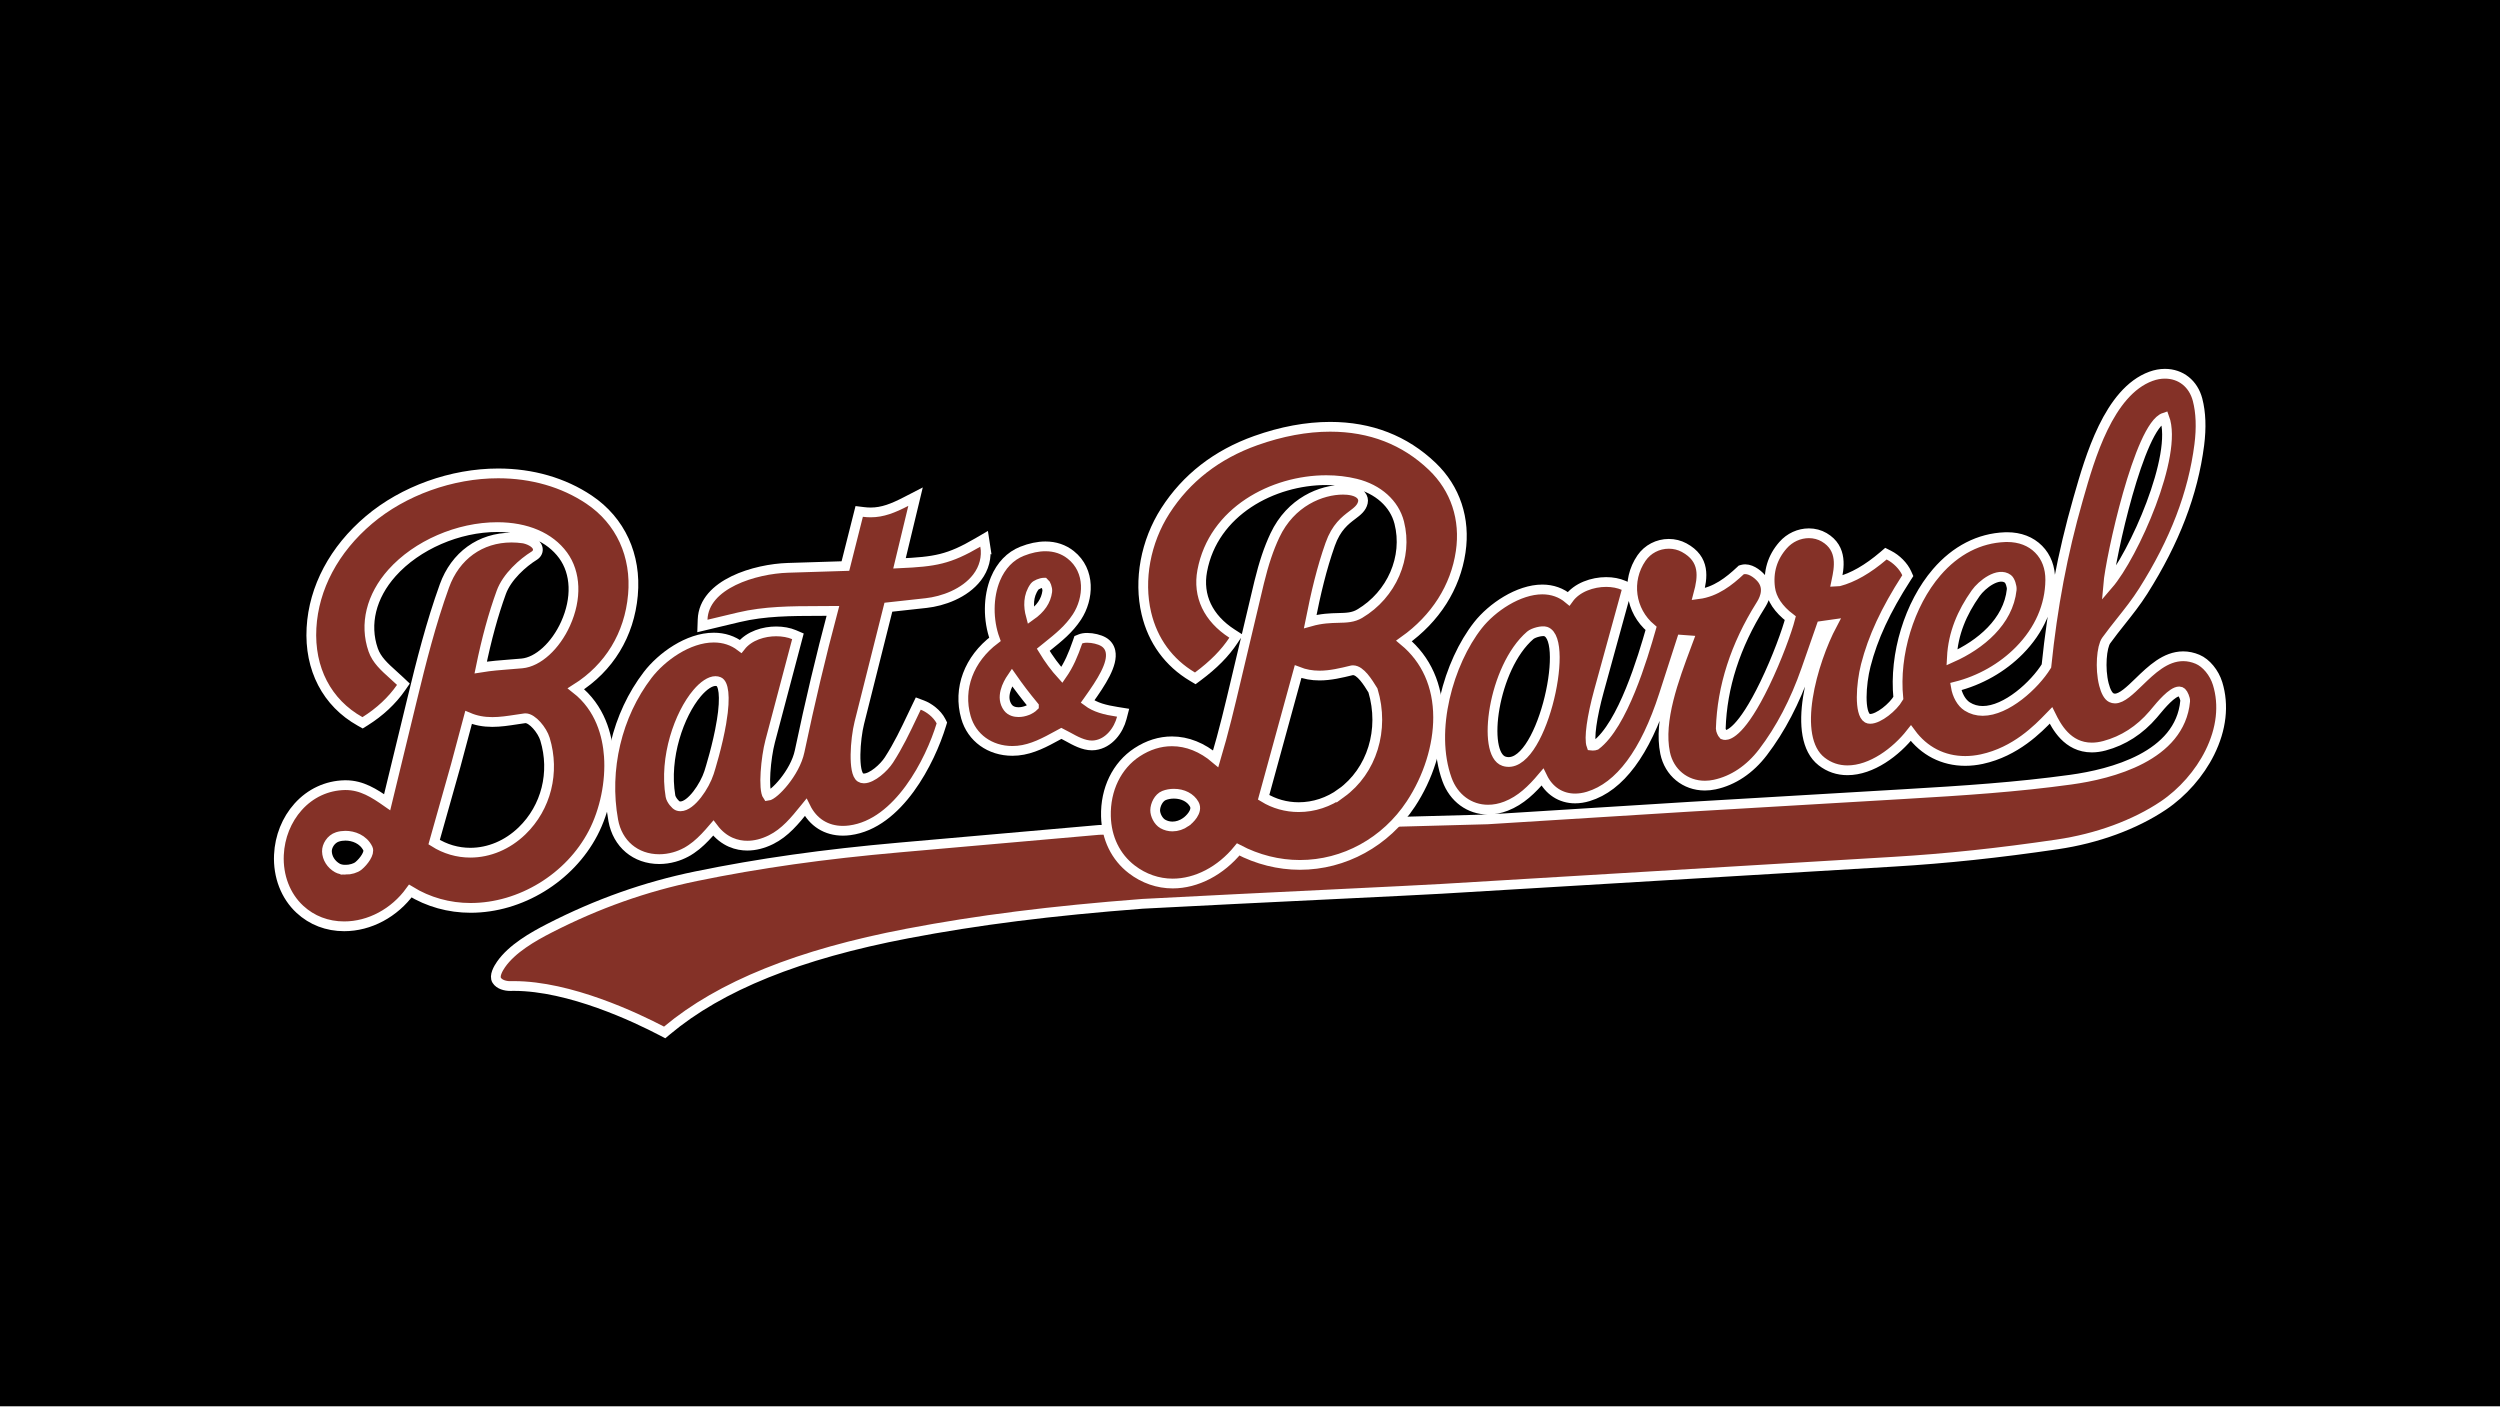
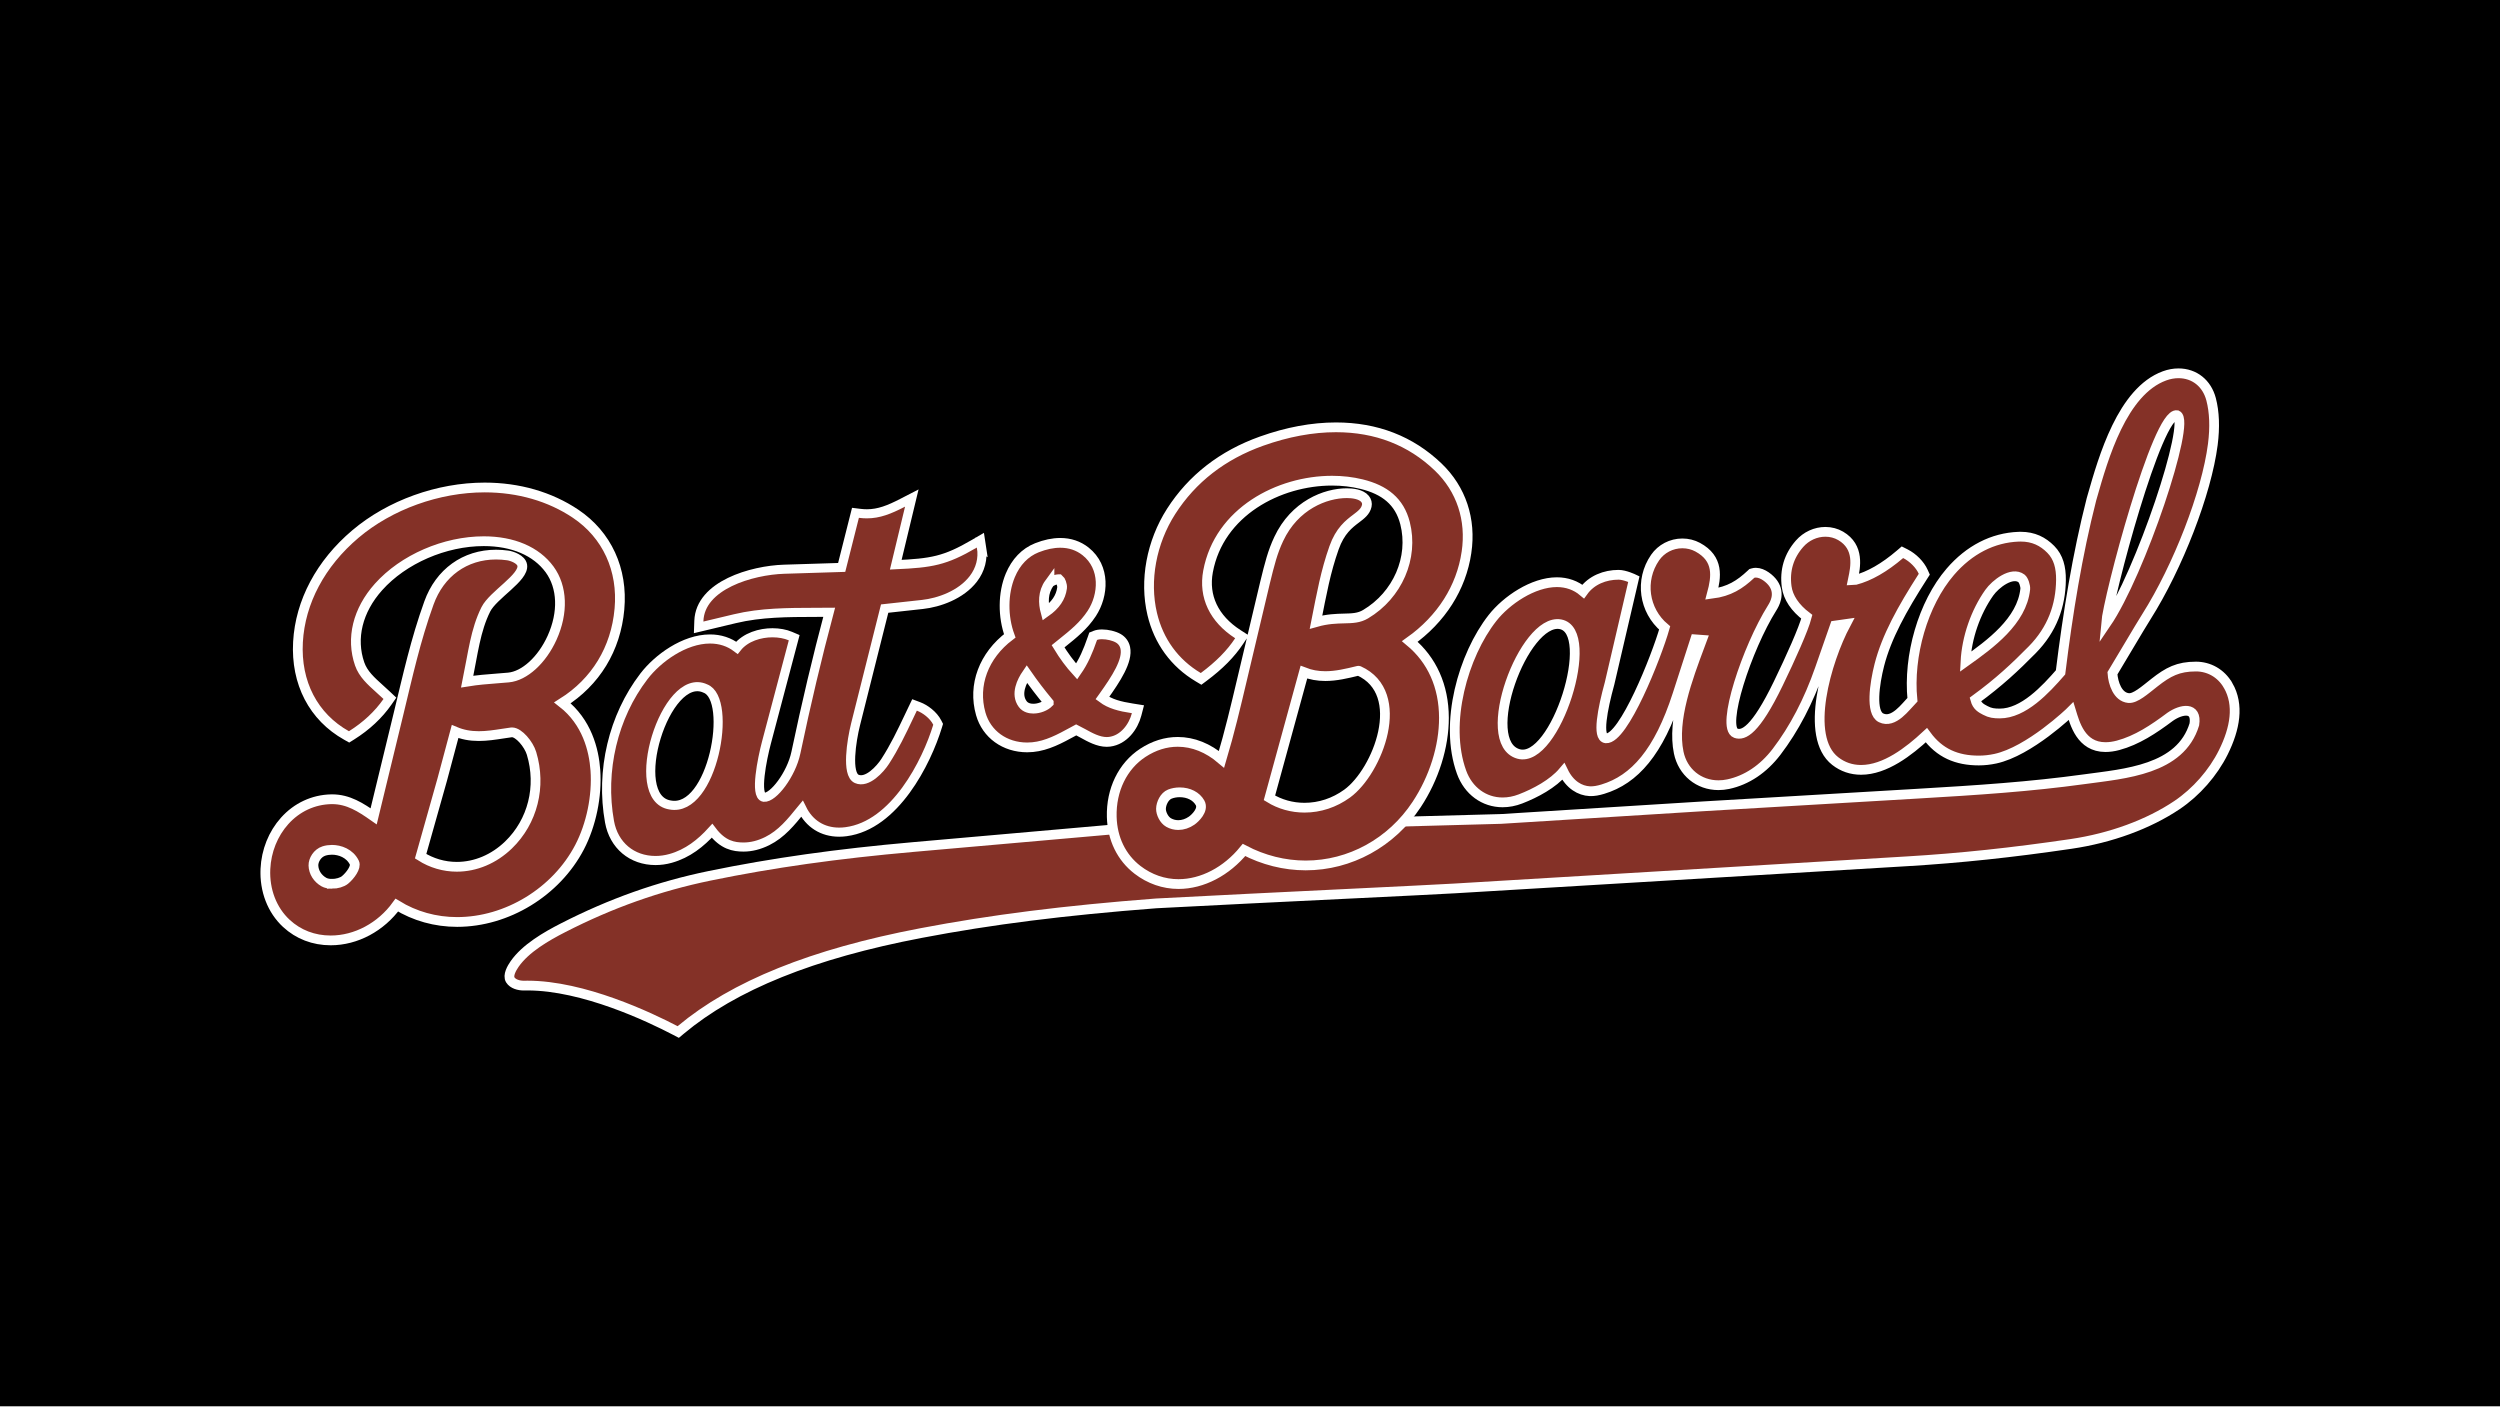
- <svg xmlns="http://www.w3.org/2000/svg" id="B-N-B_Logo_Black" data-name="B-N-B Logo Black" viewBox="0 0 2560 1440">
+ <svg xmlns="http://www.w3.org/2000/svg" xmlns:xlink="http://www.w3.org/1999/xlink" id="B-N-B_Logo_Black" data-name="B-N-B Logo Black" viewBox="0 0 2560 1440">
  <defs>
    <style>
      .cls-1 {
+         stroke-width: 9.32px;
+       }
+ 
+       .cls-1, .cls-2 {
        fill: #843127;
        stroke: #fff;
        stroke-miterlimit: 10;
+       }
+ 
+       .cls-2 {
        stroke-width: 9.99px;
      }
    </style>
+     <symbol id="BNB" viewBox="0 0 2026.55 685.5">
+       <g>
+         <path class="cls-2" d="M2014.83,324.6c-7.3-12.7-19.83-19.3-32.87-19.3-18.23,0-28.35,5.31-42.61,16.52-9.91,7.79-19.55,16.45-26.46,15.75-11.26-1.14-15.78-15.31-16.47-25.4,7.57-12.39,27.68-46.71,34.78-57.93,32.25-50.98,61.64-126.64,68.01-176.4,2.25-17.62,1.66-33.17-1.76-46.21-4.31-16.42-17.12-26.62-33.43-26.62-4.72,0-9.52.88-14.28,2.62-43.25,15.83-62.55,83.47-74.08,123.88l-.77,2.69c-14.32,55.97-24.15,116.48-31.62,177.06-15.26,17.54-37.96,42.11-62.24,42.11-5.8,0-9.85-.48-14.78-3.13-4.19-2.25-8.36-4.21-10.26-11.13,24.21-17.66,40.83-33.24,58.33-51.02,20.36-20.7,29.12-45.08,29.39-71.48.13-12.68-2.53-23.31-10.43-31.3-8.03-8.12-17.71-13-30.75-13-.74,0-1.48.01-2.23.04-26.35.99-50.52,13.4-69.89,35.88-28.12,32.63-43.29,86.34-38.8,131.01-7.04,7.17-19.25,24.86-32.17,18.53-10.82-5.3-6.67-34.79-1.7-54.17,7.35-28.61,23.16-57.24,44.56-90.57l1.46-2.27-1.1-2.46c-3.27-7.32-10.46-14.61-18.33-18.57l-2.96-1.49-2.52,2.16c-15.98,13.66-31.38,22.49-45.79,26.24-.29.07-1.3.19-2.56.23.07-.35.15-.71.23-1.07,2.61-12.29,6.97-32.86-12.63-44.32-4.62-2.7-10.01-4.13-15.59-4.13-10.03,0-19.68,4.44-26.48,12.18-10.98,12.5-15.43,27.29-13.22,43.96,1.47,11.12,8.59,21.73,20.64,30.84-3.25,12.59-16.39,41.86-29.21,68.34-23.5,48.55-35.79,53.64-43.46,50.9-15.67-5.61,11.45-87.33,37.17-128.3,2.38-3.78,8.6-14.3,1.14-25.09-3.16-4.57-10.77-11-17.79-11-1.03,0-2.03.14-2.97.41l-1.14.34-.87.82c-11.45,10.75-22.36,17.72-40.05,20.01,4.69-17.42,7.22-35.91-14.56-47.69-4.71-2.55-10.13-3.89-15.69-3.89-11.2,0-21.64,5.44-27.92,14.54-15.97,23.18-11.54,54.16,9.79,72.06-8.51,29.8-42.05,114.02-60.08,113.03-9.1-.83-3.69-29.5,3.68-56.29l24.87-106.78s-9.13-4.41-15.67-4.41c-13.83,0-27.77,5.32-36.23,17.14-7.46-6.28-16.65-9.56-26.94-9.56-24.39,0-51.63,18.44-65.94,36.67-29.89,38.06-49.9,107.53-31.66,157.9,6.9,19.06,23.02,30.9,42.06,30.9,6.07,0,12.23-1.19,18.3-3.54,15.28-5.9,33.18-15.43,43.84-28.04,6.68,13.82,17.22,19.65,27,20.14,4.36.22,8.92-.71,13.52-2.11,32.24-9.78,57.26-37.73,76.34-96.88l18.23-56.52,6.93.51c-.65,1.75-1.32,3.54-2,5.34-12.81,34.24-28.76,76.86-21.86,110.11,4.15,19.98,20.5,33.41,40.7,33.41,3.3,0,6.67-.36,10-1.07,18.91-4.02,36.04-15.48,49.53-33.16,17.95-23.52,32.83-52.01,44.21-84.65l15.55-44.58,11.13-1.58c-19.95,37.61-42.9,115.34-10.83,140.33,7.66,5.97,16.56,9,26.44,9,24.64,0,49-18.92,66.87-35.51,13.52,18.44,31.08,25.93,53.72,25.93,5.54,0,11.23-.62,16.93-1.85,34.79-7.5,76.91-48.06,77.53-48.69,3.74,12.22,9.98,36.81,35.21,36.81,4.11,0,8.45-.61,12.91-1.8,19.27-5.16,36.37-16.51,53.4-29.27,11.28-7.87,27.59-10.87,24.72,7.78-14.22,46.7-71.13,50.47-112.6,56.18-55.78,7.68-108.6,11.15-171.85,14.87l-219.02,12.91-206.52,12.9-397.24,10.78h-.22c-.28,0-.54.02-.8.05l-203.56,17.93c-77.96,6.87-144.21,16.23-208.51,29.46-51.99,10.7-101.07,28.09-150.05,53.18-17.25,8.83-38.48,21.04-49.68,37.13-2.87,4.13-7.27,11.73-4.42,16.27,2.72,4.33,8.85,5.87,13.68,5.87h.5c1.13-.03,2.28-.05,3.42-.05,57.17,0,124.93,32.19,151.41,46.03l2.96,1.54,2.56-2.14c54.47-45.54,134.95-77.98,246.04-99.18,72.12-13.76,146.36-23.14,240.73-30.4,56.41-3,131.83-6.68,192.43-9.63,55.09-2.69,98.61-4.81,113.8-5.72l463.14-27.77c53.92-3.23,107.13-8.88,167.45-17.76,40.76-6,79.31-20.13,108.55-39.78,19.69-13.23,37-32.95,47.49-54.1,12.03-24.25,16.38-48.45,4.87-68.46ZM1962.5,47.86c14.57,6.39-37.47,161.92-72.69,213.57,2.32-27.69,52.57-216.83,72.69-213.57ZM1288.29,394.81c-41.83-11.67,5.39-139.36,42.71-132.84,38.1,6.66-4.93,143.37-42.71,132.84ZM1770.27,229.7c6.37-9.03,23.21-22.07,33.05-14.64,2.17,1.64,4.15,7.79,3.81,10.97-3.47,32.78-35.76,56.2-61.21,74.35,1.28-24.83,10.37-50.88,24.35-70.68Z" />
+         <path class="cls-2" d="M1234.97,188.37c4.96-33.7-5.36-64.76-29.04-87.44-28.13-26.94-63.33-40.6-104.62-40.6-24.21,0-49.83,4.76-76.17,14.14-39.99,14.25-71.14,38.45-92.6,71.93-20.24,31.58-27.49,70.84-19.41,105.03,6.61,27.96,22.93,50.37,47.2,64.81l2.86,1.7,2.67-1.99c16.11-12,27.67-23.72,36.4-36.89l2.79-4.21-4.25-2.74c-24.44-15.76-35.26-38.57-30.48-64.25,11.36-60.99,72.5-92.89,127.03-92.89,10.5,0,20.67,1.19,30.22,3.54,23.63,5.8,38.81,17.73,44.48,39.98,9,35.35-7.61,73.67-40.4,93.18-6.8,4.05-13.55,4.21-22.09,4.41-7.77.19-17.09.41-28.67,3.69,5.85-29.45,9.79-51.59,18.45-76.07,6.2-17.53,15.35-24.44,22.69-29.99,5.12-3.87,9.54-7.21,10.81-12.94.55-2.49-.05-5-1.71-7.06-4.15-5.17-13.48-5.94-18.67-5.94-22.02,0-53.49,12.27-69.73,46.83-6.34,13.49-9.3,25.27-14.11,44.95l-21.08,88.87-2.35,9.93c-6.58,27.84-12.82,54.27-21.08,81.95-13.77-11.73-29.12-17.88-44.8-17.88-12.35,0-24.38,3.77-35.75,11.21-20.66,13.52-32.57,38.03-31.85,65.58.58,22.36,9.96,41.64,26.41,54.28,12.38,9.51,26.88,14.54,41.94,14.54,24.39,0,49.19-12.97,67.08-34.91,19.71,10.37,41.46,15.84,63.18,15.84,45.37,0,87.85-23.34,113.64-62.43,17.83-27.02,28-59.39,27.91-88.8-.1-32.36-12.15-59.21-34.92-78.1,32.18-22.85,52.69-55.01,58.01-91.23ZM1112.71,435.42c-12.99,9.42-28.08,14.41-43.63,14.41-12.83,0-25.17-3.47-35.9-10.06l35.29-128.72c6.89,2.7,14.11,4.03,21.94,4.03,11.18,0,21.98-2.61,33.41-5.4.3-.04.62-.18.89-.06,50.67,22.87,19.39,103.03-12,125.8ZM953.53,463.1c-4.24,2.95-8.98,4.52-13.71,4.52-3.5,0-6.82-.87-9.85-2.57-4.77-2.68-7.91-9.45-7.84-14.09.08-5.55,3.58-12.89,9.08-15.06,3.02-1.19,6.5-1.83,10.05-1.83,9.31,0,17.11,4.03,20.88,10.79,4.01,7.2-5.1,15.8-8.61,18.24Z" />
+         <path class="cls-2" d="M893.11,348.2c-13.59-2.18-23-4.65-31.01-10.6.39-.55.79-1.12,1.22-1.71,12.81-17.99,25.08-36.66,22.24-49.75-.91-4.22-3.39-7.6-7.15-9.79-4.17-2.41-10.86-4.04-16.65-4.04-2.77,0-5.13.38-6.99,1.14l-2.1.85-.74,2.14c-4.71,13.52-8.9,23.42-16.14,33.87-6.94-7.62-13.01-15.83-19.06-25.76,1.41-1.14,2.8-2.26,4.18-3.36,11.41-9.14,22.18-17.77,30.35-30.28,12.2-18.67,14.13-47.27-6.31-63.51-7.32-5.81-16.05-8.76-25.96-8.76-7.5,0-15.58,1.7-24.01,5.05-12.06,4.8-21.45,14.57-27.16,28.25-7.64,18.3-7.78,42.18-.56,61.94-26.69,20.16-38.05,50.42-29.69,79.85,5.93,20.88,24.59,34.36,47.54,34.36,1.83,0,3.7-.09,5.55-.27,14.85-1.42,28.11-8.66,40.93-15.67,1.25-.68,2.5-1.37,3.75-2.04,2.09,1.02,4.31,2.25,6.62,3.53,7.49,4.15,15.98,8.85,24.64,8.85.97,0,1.93-.06,2.87-.18,14.59-1.83,24.41-15.36,27.68-27.95l1.38-5.31-5.42-.87ZM807.94,219.79c1.2-1.65,6.31-3.95,9.69-3.95.12,0,.22,0,.3,0,1.25.96,3.34,5.74,2.9,9.01-1.28,9.62-6.68,17.6-16.87,24.79-2.47-9.15-2.97-20.34,3.98-29.86ZM807.18,342.35c-3.48,3.51-9.82,6.06-15.73,6.06-3.4,0-8.05-.82-10.93-4.73-7.55-10.25-.79-23.51,4.19-30.81,6.93,9.96,13.82,18.99,22.47,29.47Z" />
+         <path class="cls-1" d="M738.36,183.13l-1.11-7.26-6.34,3.71c-30.06,17.58-43.72,19.74-80.37,21.45l13.88-57.69,2.55-10.61-9.7,5.01c-13.33,6.88-24.05,11.15-36.26,11.15-2.39,0-4.8-.15-7.36-.47l-4.38-.54-1.08,4.27-13.03,51.65-58.94,1.84c-33.07,1.03-86.02,16.32-87.3,52.98l-.23,6.55,6.38-1.52,30.84-7.37c26.54-6.34,53.64-6.41,82.34-6.48,4.62-.01,9.35-.02,14.1-.06-12.45,46.77-23.33,92.66-34.1,143.82-4.66,22.11-23.18,46.49-32.76,45.61-9.38-1.65-1.83-39.15,2.6-55.89l27.34-103.34,1.1-4.17-3.97-1.7c-5.08-2.17-11.58-3.37-18.3-3.37-12.33,0-27.53,4.16-36.37,15.4-7.9-6-17.14-9.03-27.56-9.03-26.34,0-53.53,19.82-67.64,38.23-31.53,41.14-44.71,96.82-35.26,148.96,4.37,24.09,22.86,39.66,47.12,39.66,5.07,0,10.22-.72,15.31-2.13,17.59-4.88,31.07-15.73,42.55-28.34,11.13,14.75,22.29,16.67,32.28,16.67,7.92,0,16.06-2.05,24.21-6.08,14.58-7.22,24.44-19.41,34.87-32.31.23-.28.45-.56.68-.84,7.53,15.36,21.06,23.99,38.16,23.99,2.28,0,4.64-.16,7.01-.47,50.03-6.54,82.46-71,93.73-108.05l.58-1.91-.9-1.78c-3.98-7.91-12.63-14.08-18.98-16.46l-4.28-1.61-1.98,4.12c-1.27,2.65-2.51,5.25-3.72,7.81-7.88,16.57-14.69,30.88-24.37,45.89-5.08,7.88-18.44,22.67-29.15,17.9s-5.35-39.17-1.16-55.88l29.77-118.49,38.72-4.25c16.88-1.85,39.44-9.71,52.11-26.23,7.25-9.45,10.14-20.64,8.34-32.36ZM419.44,447.04c-45.13-7.04-4.57-138.34,36.12-119.24,28.68,10.82,7.48,127.6-36.12,119.24Z" />
+         <path class="cls-2" d="M367.59,246.52c3.64-40.5-12.73-76.12-44.91-97.71-26.21-17.59-58.39-26.88-93.06-26.88-47.6,0-97.07,17.8-132.33,47.62-35.67,30.17-56.58,69.46-58.87,110.63-2.33,41.84,15.8,76.73,49.74,95.71l2.58,1.45,2.51-1.57c15.2-9.54,27.59-21.12,36.84-34.41l2.45-3.52-3.11-2.95c-2.42-2.3-4.83-4.47-7.17-6.57-9.19-8.27-17.13-15.42-20.68-25.66-9.1-26.24-2.06-54.99,19.31-78.88,25.46-28.46,67.79-46.84,107.83-46.84,29.78,0,53.69,10.26,67.33,28.87,13.24,18.09,14.2,44.26,2.56,70.02-10.33,22.86-28.29,39.21-44.69,40.69-4.06.37-7.99.67-11.87.97-10.06.77-19.66,1.51-30.36,3.24,6-29.31,8.42-52.63,19.08-73.98,7.42-14.86,39.42-32.6,37.29-45.23-1.04-6.17-10.8-9.43-14.9-10-4-.57-8.01-.85-11.92-.85-31.86,0-57.56,18.53-68.74,49.57-13.78,38.24-21.52,73.86-31.11,113.36l-25.5,105.09c-13.19-9.23-25.96-17.52-42.48-17.52-.34,0-.68,0-1.02.01-18.23.37-35.14,8.24-47.63,22.17-11.85,13.22-18.85,30.7-19.7,49.23-1.01,21.85,6.82,42.16,21.46,55.72,12.31,11.4,28.01,17.42,45.4,17.42,25.98,0,51.49-13.72,67.68-36.12,18.36,11.3,39.61,17.25,61.78,17.25,51.09,0,101.46-30.76,125.35-76.55,12.02-23.04,18.09-52.49,16.22-78.77-1.5-21.13-8.7-49.5-33.73-69.05,34.06-21.43,54.69-55.21,58.36-95.93ZM254,487.99c-14.91,14.41-33.72,22.35-52.97,22.35-13.09,0-25.82-3.73-37.03-10.83l22.14-78.51,13.14-49.16c7.48,3.16,15.33,4.66,24.26,4.66,8.21,0,16.27-1.23,24.81-2.54,2.78-.43,5.6-.86,8.47-1.25.25-.03.5-.05.76-.05,6.94,0,17.14,12.13,19.98,21.52,10.25,33.89,1.23,69.84-23.56,93.81ZM73.11,527.79c-3.24,0-6.07-.63-8.18-1.81-6.43-3.61-10.53-10.12-10.7-16.99-.14-5.45,3.97-12.67,10.83-14.83,2.54-.8,5.28-1.2,8.13-1.2,8,0,18.23,3.47,22.97,13.2,2.18,4.48-4.29,13.28-9.59,17.64-2.91,2.4-8.32,4-13.46,4Z" />
+       </g>
+     </symbol>
  </defs>
  <rect width="2560" height="1440" />
-   <g id="Text_copy_2" data-name="Text copy 2">
-     <g>
-       <path class="cls-1" d="M2270.83,699.99c-3.43-11.16-11.68-21.16-20.53-24.89-4.85-2.05-9.8-3.09-14.69-3.09-18.23,0-32.62,13.94-45.31,26.23-9.05,8.77-17.61,17.05-24.55,17.05-1.31,0-2.56-.3-3.83-.91-2.97-1.43-5.71-6.36-7.52-13.51-4.21-16.61-2.22-38.62,2.36-44.98,4.94-6.85,10.14-13.4,15.17-19.73,7.69-9.68,15.64-19.68,22.74-30.9,32.25-50.98,51.02-99.95,57.39-149.71,2.25-17.62,1.66-33.17-1.76-46.21-4.31-16.42-17.12-26.62-33.43-26.62-4.72,0-9.52.88-14.28,2.62-43.25,15.83-62.55,83.47-74.08,123.88l-.77,2.69c-15.65,54.75-25.89,108.83-32.2,170.1-12.1,19.57-40.96,45.96-65.24,45.96-5.8,0-11.14-1.52-15.87-4.52-5.84-3.7-10.28-11.6-11.71-20.41,24.69-6.2,47.7-19.24,65.2-37.03,20.36-20.7,31.27-45.59,31.54-71.99.13-12.68-3.98-23.61-11.89-31.6-8.03-8.12-19.17-12.41-32.22-12.41-.74,0-1.48.01-2.23.04-26.35.99-50.52,13.4-69.89,35.88-28.12,32.63-43.82,84.24-39.34,128.91-5.36,9.28-20.14,21.28-28.82,21.28-1.13,0-2.05-.21-2.81-.64-8.43-4.81-6.67-34.79-1.7-54.17,7.35-28.61,20.16-56.24,41.56-89.57l1.46-2.27-1.1-2.46c-3.27-7.32-10.46-14.61-18.33-18.57l-2.96-1.49-2.52,2.16c-15.98,13.66-31.38,22.49-45.79,26.24-.29.07-1.3.19-2.56.23.07-.35.15-.71.23-1.07,2.61-12.29,6.97-32.86-12.63-44.32-4.62-2.7-10.01-4.13-15.59-4.13-10.03,0-19.68,4.44-26.48,12.18-10.98,12.5-15.43,27.29-13.22,43.96,1.47,11.12,8.59,21.73,20.64,30.84-3.25,12.59-13.39,40.86-26.21,67.34-23.5,48.55-36.83,52.32-40.36,52.32-.71,0-1.39-.13-2.05-.38-1.05-1.04-2.62-4.72-2.58-6.12,1.28-42.79,14.98-85.26,40.7-126.23,2.38-3.78,9.6-15.3,2.14-26.09-3.16-4.57-10.77-11-17.79-11-1.03,0-2.03.14-2.97.41l-1.14.34-.87.82c-11.45,10.75-25.36,21.72-43.05,24.01,4.69-17.42,7.22-35.91-14.56-47.69-4.71-2.55-10.13-3.89-15.69-3.89-11.2,0-21.64,5.44-27.92,14.54-15.97,23.18-11.54,54.16,9.79,72.06-8.51,29.8-28.95,98.83-56.69,119.66-.39.16-1.57.44-3.15.44-.52,0-.93-.03-1.25-.07-2.64-7.23.36-29.26,7.73-56.05l28.09-102.15,1.15-4.18-3.98-1.72c-5.17-2.24-11.36-3.43-17.91-3.43-13.83,0-29.97,5.37-38.43,17.18-7.46-6.28-16.65-9.56-26.94-9.56-24.39,0-51.63,18.44-65.94,36.67-29.89,38.06-49.9,107.53-31.66,157.9,6.9,19.06,23.02,30.9,42.06,30.9,6.07,0,12.23-1.19,18.3-3.54,15.28-5.9,26.66-17.12,37.32-29.74,6.68,13.82,18.74,21.83,33.52,21.83,4.37,0,8.92-.71,13.52-2.11,32.24-9.78,58.26-44.73,77.34-103.88l18.23-56.52,6.93.51c-.65,1.75-1.32,3.54-2,5.34-12.81,34.24-28.76,76.86-21.86,110.11,4.15,19.98,20.5,33.41,40.7,33.41,3.3,0,6.67-.36,10-1.07,18.91-4.02,36.04-15.48,49.53-33.16,17.95-23.52,32.83-52.01,44.21-84.65l15.55-44.58,11.13-1.58c-19.95,37.61-42.9,115.34-10.83,140.33,7.66,5.97,16.56,9,26.44,9,24.64,0,49.77-18.77,64.91-38.07,13.52,18.44,33.04,28.5,55.68,28.5,5.54,0,11.23-.62,16.93-1.85,34.79-7.5,57.87-31.35,68.96-42.82.62-.64,1.27-1.31,1.89-1.95,5.45,11.01,16.66,32.88,41.89,32.88,4.11,0,8.45-.61,12.91-1.8,19.27-5.16,36.06-15.98,49.9-32.14.73-.86,1.57-1.87,2.51-3,5.09-6.14,17-20.51,24.15-20.51.98,0,1.78.32,2.59,1.04,1.35,1.19,3.7,6.42,3.47,8.89-5.27,56.67-75.62,74.71-117.09,80.42-55.78,7.68-108.6,11.15-171.85,14.87l-219.02,12.91-206.52,12.9-397.24,10.78h-.22c-.28,0-.54.02-.8.05l-203.56,17.93c-77.96,6.87-144.21,16.23-208.51,29.46-51.99,10.7-101.07,28.09-150.05,53.18-17.25,8.83-38.48,21.04-49.68,37.13-2.87,4.13-7.27,11.73-4.42,16.27,2.72,4.33,8.85,5.87,13.68,5.87h.5c1.13-.03,2.28-.05,3.42-.05,57.17,0,124.93,32.19,151.41,46.03l2.96,1.54,2.56-2.14c54.47-45.54,134.95-77.98,246.04-99.18,72.12-13.76,146.36-23.14,240.73-30.4,56.41-3,131.83-6.68,192.43-9.63,55.09-2.69,98.61-4.81,113.8-5.72l463.14-27.77c53.92-3.23,107.13-8.88,167.45-17.76,40.76-6,79.31-20.13,108.55-39.78,19.69-13.23,37-32.95,47.49-54.1,12.03-24.25,14.8-48.74,8.01-70.8ZM2216.35,427.59c14.23,38.03-31.35,140.89-57.58,171.29,2.32-27.69,31.87-162.81,57.58-171.29ZM1540.14,779.54c-23.06-7.45-11.35-96.03,26.86-128.98,3.15-2.72,12.22-5.12,15.85-3.86,25.29,8.78-5.39,144.9-42.71,132.84ZM2023.12,607.44c6.37-9.03,23.21-22.07,33.05-14.64,2.17,1.64,4.15,7.79,3.81,10.97-3.47,32.78-31.98,56.44-61.29,69.52,1.28-24.83,10.45-46.05,24.43-65.85Z" />
-       <path class="cls-1" d="M1495.74,565.07c4.96-33.7-5.36-64.76-29.04-87.44-28.13-26.94-63.33-40.6-104.62-40.6-24.21,0-49.83,4.76-76.17,14.14-39.99,14.25-71.14,38.45-92.6,71.93-20.24,31.58-27.49,70.84-19.41,105.03,6.61,27.96,22.93,50.37,47.2,64.81l2.86,1.7,2.67-1.99c16.11-12,27.67-23.72,36.4-36.89l2.79-4.21-4.25-2.74c-24.44-15.76-35.26-38.57-30.48-64.25,11.36-60.99,72.5-92.89,127.03-92.89,10.5,0,20.67,1.19,30.22,3.54,22.91,5.63,39.54,20.57,44.48,39.98,9,35.35-7.61,73.67-40.4,93.18-6.8,4.05-13.55,4.21-22.09,4.41-7.77.19-17.09.41-28.67,3.69,5.85-29.45,11.79-54.59,20.45-79.07,6.2-17.53,15.35-24.44,22.69-29.99,5.12-3.87,9.54-7.21,10.81-12.94.55-2.49-.05-5-1.71-7.06-4.15-5.17-13.48-5.94-18.67-5.94-22.02,0-53.49,12.27-69.73,46.83-6.34,13.49-11.3,28.27-16.11,47.95l-21.08,88.87-2.35,9.93c-6.58,27.84-12.82,54.27-21.08,81.95-13.77-11.73-29.12-17.88-44.8-17.88-12.35,0-24.38,3.77-35.75,11.21-20.66,13.52-32.57,38.03-31.85,65.58.58,22.36,9.96,41.64,26.41,54.28,12.38,9.51,26.88,14.54,41.94,14.54,24.39,0,49.19-12.97,67.08-34.91,19.71,10.37,41.46,15.84,63.18,15.84,45.37,0,87.85-23.34,113.64-62.43,17.83-27.02,28-59.39,27.91-88.8-.1-32.36-12.15-59.21-34.92-78.1,32.18-22.85,52.69-55.01,58.01-91.23ZM1373.48,812.11c-12.99,9.42-28.08,14.41-43.63,14.41-12.83,0-25.17-3.47-35.9-10.06l35.29-128.72c6.89,2.7,14.11,4.03,21.94,4.03,11.18,0,21.98-2.61,33.41-5.4.3-.04.6-.06.89-.06,7.65,0,15.27,12.36,20.32,20.55l.13.22c12,40.08-.99,82.22-32.45,105.04ZM1214.3,841.79c-4.24,2.95-8.98,4.52-13.71,4.52-3.5,0-6.82-.87-9.85-2.57-4.77-2.68-7.91-9.45-7.84-14.09.08-5.55,3.58-12.89,9.08-15.06,3.02-1.19,6.5-1.83,10.05-1.83,9.31,0,17.11,4.03,20.88,10.79,4.01,7.2-5.1,15.8-8.61,18.24Z" />
-       <path class="cls-1" d="M1144.66,729.03c-13.59-2.18-23-4.65-31.01-10.6.39-.55.79-1.12,1.22-1.71,12.81-17.99,25.08-36.66,22.24-49.75-.91-4.22-3.39-7.6-7.15-9.79-4.17-2.41-10.86-4.04-16.65-4.04-2.77,0-5.13.38-6.99,1.14l-2.1.85-.74,2.14c-4.71,13.52-8.9,23.42-16.14,33.87-6.94-7.62-13.01-15.83-19.06-25.76,1.41-1.14,2.8-2.26,4.18-3.36,11.41-9.14,22.18-17.77,30.35-30.28,12.2-18.67,14.13-47.27-6.31-63.51-7.32-5.81-16.05-8.76-25.96-8.76-7.5,0-15.58,1.7-24.01,5.05-12.06,4.8-21.45,14.57-27.16,28.25-7.64,18.3-7.78,42.18-.56,61.94-26.69,20.16-38.05,50.42-29.69,79.85,5.93,20.88,24.59,34.36,47.54,34.36,1.83,0,3.7-.09,5.55-.27,14.85-1.42,28.11-8.66,40.93-15.67,1.25-.68,2.5-1.37,3.75-2.04,2.09,1.02,4.31,2.25,6.62,3.53,7.49,4.15,15.98,8.85,24.64,8.85.97,0,1.93-.06,2.87-.18,14.59-1.83,24.41-15.36,27.68-27.95l1.38-5.31-5.42-.87ZM1059.49,600.61c1.2-1.65,6.31-3.95,9.69-3.95.12,0,.22,0,.3,0,1.25.96,3.34,5.74,2.9,9.01-1.28,9.62-6.68,17.6-16.87,24.79-2.47-9.15-2.97-20.34,3.98-29.86ZM1058.73,723.17c-3.48,3.51-9.82,6.06-15.73,6.06-3.4,0-8.05-.82-10.93-4.73-7.55-10.25-.79-23.51,4.19-30.81,6.93,9.96,13.82,18.99,22.47,29.47Z" />
-       <path class="cls-1" d="M1008.91,558.96l-1.11-7.26-6.34,3.71c-30.06,17.58-43.72,19.74-80.37,21.45l13.88-57.69,2.55-10.61-9.7,5.01c-13.33,6.88-24.05,11.15-36.26,11.15-2.39,0-4.8-.15-7.36-.47l-4.38-.54-1.08,4.27-13.03,51.65-58.94,1.84c-33.07,1.03-86.02,16.32-87.3,52.98l-.23,6.55,6.38-1.52,30.84-7.37c26.54-6.34,53.64-6.41,82.34-6.48,4.62-.01,9.35-.02,14.1-.06-12.45,46.77-23.33,92.66-34.1,143.82-4.66,22.11-26.37,44.97-32.76,45.61-4.76-6.68-1.83-39.15,2.6-55.89l27.34-103.34,1.1-4.17-3.97-1.7c-5.08-2.17-11.58-3.37-18.3-3.37-12.33,0-27.53,4.16-36.37,15.4-7.9-6-17.14-9.03-27.56-9.03-26.34,0-53.53,19.82-67.64,38.23-31.53,41.14-44.71,96.82-35.26,148.96,4.37,24.09,22.86,39.66,47.12,39.66,5.07,0,10.22-.72,15.31-2.13,17.59-4.88,28.86-16.67,40.03-29.72,11.13,14.75,24.8,18.05,34.79,18.05,7.92,0,16.06-2.05,24.21-6.08,14.58-7.22,24.44-19.41,34.87-32.31.23-.28.45-.56.68-.84,7.53,15.36,21.06,23.99,38.16,23.99,2.28,0,4.64-.16,7.01-.47,50.03-6.54,82.46-71,93.73-108.05l.58-1.91-.9-1.78c-3.98-7.91-12.63-14.08-18.98-16.46l-4.28-1.61-1.98,4.12c-1.27,2.65-2.51,5.25-3.72,7.81-7.88,16.57-14.69,30.88-24.37,45.89-5.08,7.88-17.28,18.86-25.62,18.86-1.36,0-2.52-.31-3.53-.96-7.7-4.89-5.35-39.17-1.16-55.88l29.77-118.49,38.72-4.25c16.88-1.85,39.44-9.71,52.11-26.23,7.25-9.45,10.14-20.64,8.34-32.36ZM738.88,739.03c-4,24.14-11.93,49.27-12.82,52.06-4.41,13.77-18.34,34.6-29.31,34.6-.97,0-1.89-.17-2.81-.51-2.23-.82-6.72-6.07-7.38-9.99-6.69-39.6,9.03-83.82,27.21-105.34,6.68-7.9,13.56-12.44,18.88-12.44,1.24,0,2.38.23,3.48.71,4.3,1.86,7.28,13.58,2.76,40.91Z" />
-       <path class="cls-1" d="M648.14,609.34c3.64-40.5-12.73-76.12-44.91-97.71-26.21-17.59-58.39-26.88-93.06-26.88-47.6,0-97.07,17.8-132.33,47.62-35.67,30.17-56.58,69.46-58.87,110.63-2.33,41.84,15.8,76.73,49.74,95.71l2.58,1.45,2.51-1.57c15.2-9.54,27.59-21.12,36.84-34.41l2.45-3.52-3.11-2.95c-2.42-2.3-4.83-4.47-7.17-6.57-9.19-8.27-17.13-15.42-20.68-25.66-9.1-26.24-2.06-54.99,19.31-78.88,25.46-28.46,67.79-46.84,107.83-46.84,29.78,0,53.69,10.26,67.33,28.87,13.24,18.09,14.2,44.26,2.56,70.02-10.33,22.86-28.29,39.21-44.69,40.69-4.06.37-7.99.67-11.87.97-10.06.77-19.66,1.51-30.36,3.24,6-29.31,12.92-54.56,21.08-76.98,5.79-15.91,21.88-30.24,33.9-37.67l.06-.04.06-.04c2.7-1.78,3.92-4.57,3.27-7.48-1.37-6.11-10.8-9.43-14.9-10-4-.57-8.01-.85-11.92-.85-31.86,0-57.56,18.53-68.74,49.57-13.78,38.24-23.52,76.86-33.11,116.36l-25.5,105.09c-13.19-9.23-25.96-17.52-42.48-17.52-.34,0-.68,0-1.02.01-18.23.37-35.14,8.24-47.63,22.17-11.85,13.22-18.85,30.7-19.7,49.23-1.01,21.85,6.82,42.16,21.46,55.72,12.31,11.4,28.01,17.42,45.4,17.42,25.98,0,51.49-13.72,67.68-36.12,18.36,11.3,39.61,17.25,61.78,17.25,51.09,0,101.46-30.76,125.35-76.55,12.02-23.04,18.09-52.49,16.22-78.77-1.5-21.13-8.7-49.5-33.73-69.05,34.06-21.43,54.69-55.21,58.36-95.93ZM534.55,850.81c-14.91,14.41-33.72,22.35-52.97,22.35-13.09,0-25.82-3.73-37.03-10.83l22.14-78.51,13.14-49.16c7.48,3.16,15.33,4.66,24.26,4.66,8.21,0,16.27-1.23,24.81-2.54,2.78-.43,5.6-.86,8.47-1.25.25-.03.5-.05.76-.05,6.94,0,17.14,12.13,19.98,21.52,10.25,33.89,1.23,69.84-23.56,93.81ZM353.66,890.61c-3.24,0-6.07-.63-8.18-1.81-6.43-3.61-10.53-10.12-10.7-16.99-.14-5.45,3.97-12.67,10.83-14.83,2.54-.8,5.28-1.2,8.13-1.2,8,0,18.23,3.47,22.97,13.2,2.18,4.48-4.29,13.28-9.59,17.64-2.91,2.4-8.32,4-13.46,4Z" />
-     </g>
-   </g>
+   <use width="2026.55" height="685.5" transform="translate(266.72 377.25)" xlink:href="#BNB" />
</svg>
